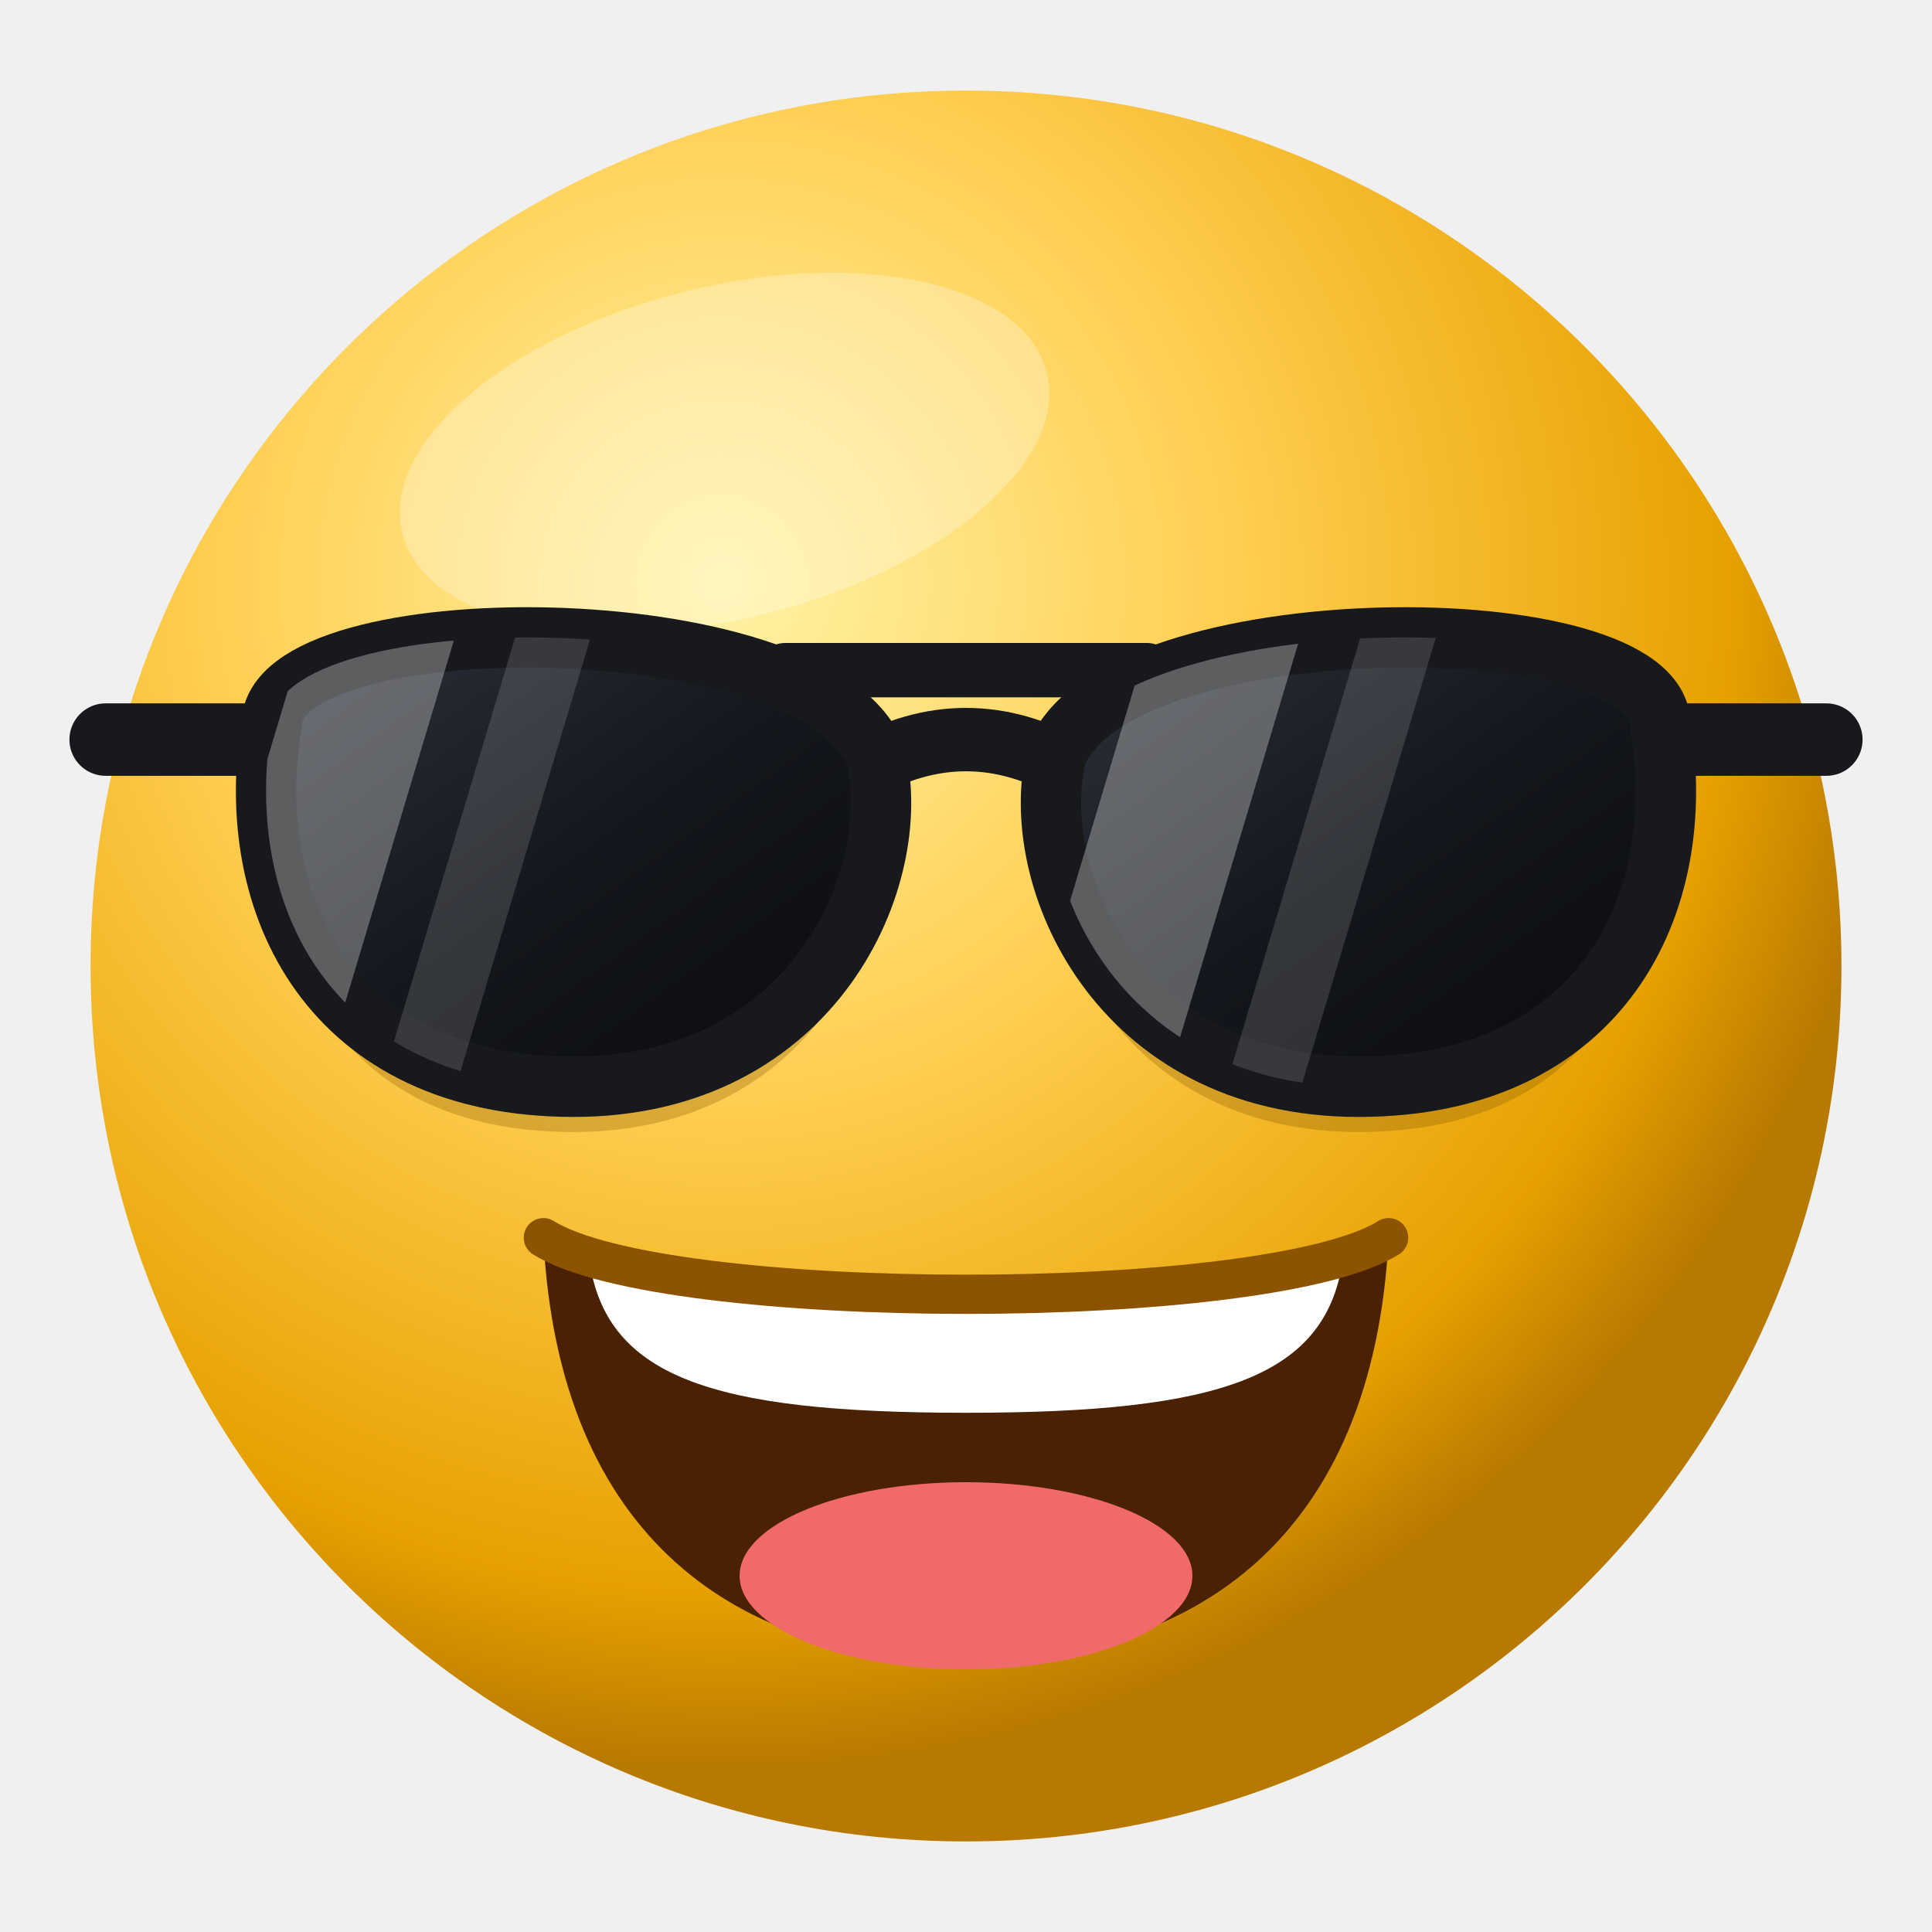
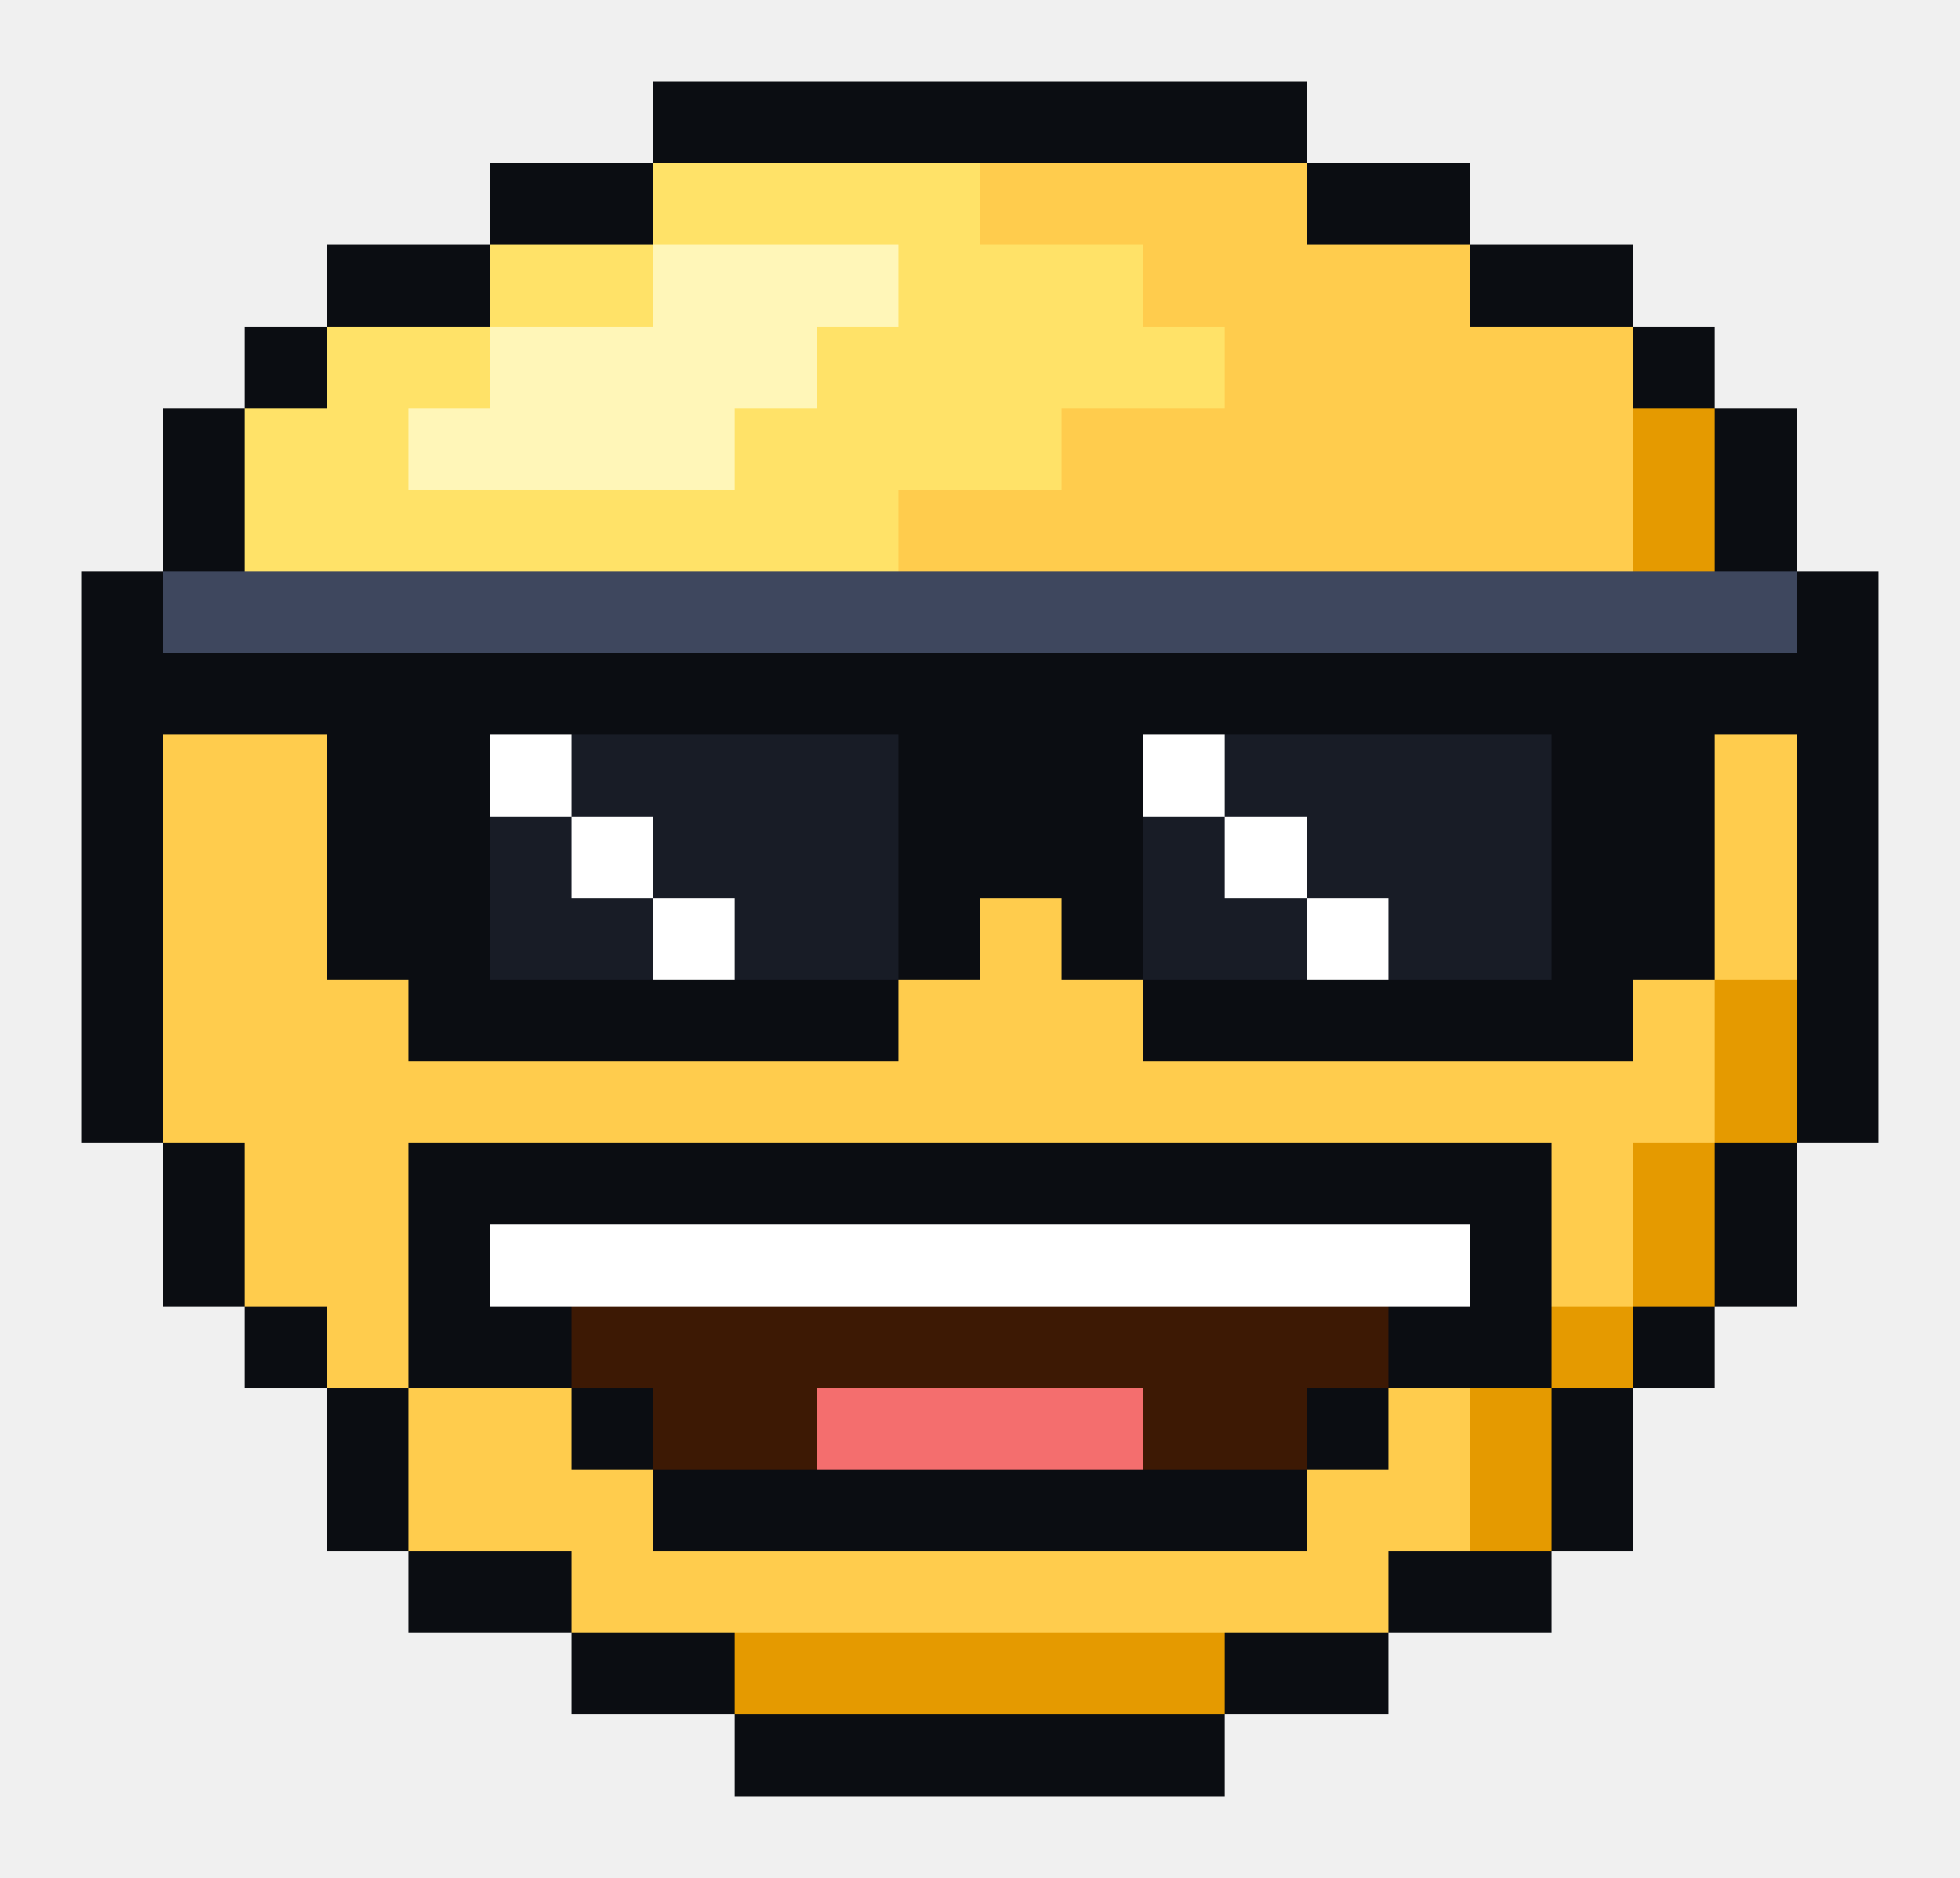
- <svg xmlns="http://www.w3.org/2000/svg" viewBox="0 0 64 64" width="64" height="64" role="img" aria-label="Huggy">
-   <defs>
-     <radialGradient id="faceGold" cx="36%" cy="28%" r="68%">
-       <stop offset="0%" stop-color="#FFF3A6" />
-       <stop offset="45%" stop-color="#FFCC4D" />
-       <stop offset="85%" stop-color="#E6A100" />
-       <stop offset="100%" stop-color="#B87900" />
-     </radialGradient>
-     <linearGradient id="lensDark" x1="0%" y1="0%" x2="100%" y2="100%">
-       <stop offset="0%" stop-color="#2E323B" />
-       <stop offset="50%" stop-color="#14171D" />
-       <stop offset="100%" stop-color="#090A0D" />
-     </linearGradient>
-     <clipPath id="aviatorClip">
-       <path d="M9 24 C9 20, 27 20, 29 25 C30 29, 27 36, 19 36 C11 36, 8 30, 9 24 Z" />
-       <path d="M55 24 C55 20, 37 20, 35 25 C34 29, 37 36, 45 36 C53 36, 56 30, 55 24 Z" />
-     </clipPath>
-   </defs>
-   <circle cx="32" cy="32" r="29" fill="url(#faceGold)" />
-   <ellipse cx="24" cy="15" rx="11" ry="5.5" fill="#FFFFFF" opacity="0.28" transform="rotate(-14 24 15)" />
-   <path d="M18 41 C22 43.5, 42 43.5, 46 41 C45.5 51, 39.5 55, 32 55 C24.5 55, 18.5 51, 18 41 Z" fill="#4A2103" />
-   <path d="M19.5 41.6 C24 43.6, 40 43.6, 44.5 41.6 C44 45.6, 40.5 46.8, 32 46.8 C23.5 46.8, 20 45.6, 19.5 41.6 Z" fill="#FFFFFF" />
-   <ellipse cx="32" cy="52.2" rx="7.5" ry="3.1" fill="#F06A6A" />
-   <path d="M18 41 C22 43.5, 42 43.5, 46 41" fill="none" stroke="#8C5300" stroke-width="1.3" stroke-linecap="round" />
-   <path d="M9.5 25.5 C9.5 21.5, 27 21.5, 29 26.5 C30 30.5, 27 37.5, 19 37.5 C11 37.5, 8.5 31.5, 9.5 25.5 Z" fill="#7A4F00" opacity="0.28" />
-   <path d="M54.5 25.5 C54.5 21.5, 37 21.5, 35 26.5 C34 30.5, 37 37.5, 45 37.5 C53 37.5, 55.5 31.5, 54.5 25.5 Z" fill="#7A4F00" opacity="0.28" />
-   <path d="M3.5 24.5 L9.5 24.5 M54.5 24.5 L60.5 24.5" stroke="#18191D" stroke-width="2.4" stroke-linecap="round" />
-   <path d="M26 22.2 L38 22.2" stroke="#18191D" stroke-width="1.8" stroke-linecap="round" />
-   <path d="M28.5 25.5 Q32 23.5 35.5 25.5" fill="none" stroke="#18191D" stroke-width="2.1" stroke-linecap="round" />
-   <path d="M9 24 C9 20, 27 20, 29 25 C30 29, 27 36, 19 36 C11 36, 8 30, 9 24 Z" fill="url(#lensDark)" stroke="#18191D" stroke-width="2" />
-   <path d="M55 24 C55 20, 37 20, 35 25 C34 29, 37 36, 45 36 C53 36, 56 30, 55 24 Z" fill="url(#lensDark)" stroke="#18191D" stroke-width="2" />
-   <g clip-path="url(#aviatorClip)">
-     <polygon points="11,18 16,18 10,38 5,38" fill="#FFFFFF" opacity="0.30" />
-     <polygon points="18,18 20.5,18 14.5,38 12,38" fill="#FFFFFF" opacity="0.14" />
-     <polygon points="39,18 44,18 38,38 33,38" fill="#FFFFFF" opacity="0.30" />
-     <polygon points="46,18 48.5,18 42.5,38 40,38" fill="#FFFFFF" opacity="0.14" />
-   </g>
+ <svg xmlns="http://www.w3.org/2000/svg" viewBox="0 0 72 69" width="72" height="69" shape-rendering="crispEdges" role="img" aria-label="Huggy">
+   <rect x="24" y="3" width="24" height="3" fill="#0B0D12" />
+   <rect x="18" y="6" width="6" height="3" fill="#0B0D12" />
+   <rect x="24" y="6" width="12" height="3" fill="#FFE268" />
+   <rect x="36" y="6" width="12" height="3" fill="#FFCC4D" />
+   <rect x="48" y="6" width="6" height="3" fill="#0B0D12" />
+   <rect x="12" y="9" width="6" height="3" fill="#0B0D12" />
+   <rect x="18" y="9" width="6" height="3" fill="#FFE268" />
+   <rect x="24" y="9" width="9" height="3" fill="#FFF6B8" />
+   <rect x="33" y="9" width="9" height="3" fill="#FFE268" />
+   <rect x="42" y="9" width="12" height="3" fill="#FFCC4D" />
+   <rect x="54" y="9" width="6" height="3" fill="#0B0D12" />
+   <rect x="9" y="12" width="3" height="3" fill="#0B0D12" />
+   <rect x="12" y="12" width="6" height="3" fill="#FFE268" />
+   <rect x="18" y="12" width="12" height="3" fill="#FFF6B8" />
+   <rect x="30" y="12" width="15" height="3" fill="#FFE268" />
+   <rect x="45" y="12" width="15" height="3" fill="#FFCC4D" />
+   <rect x="60" y="12" width="3" height="3" fill="#0B0D12" />
+   <rect x="6" y="15" width="3" height="3" fill="#0B0D12" />
+   <rect x="9" y="15" width="6" height="3" fill="#FFE268" />
+   <rect x="15" y="15" width="12" height="3" fill="#FFF6B8" />
+   <rect x="27" y="15" width="12" height="3" fill="#FFE268" />
+   <rect x="39" y="15" width="21" height="3" fill="#FFCC4D" />
+   <rect x="60" y="15" width="3" height="3" fill="#E59A00" />
+   <rect x="63" y="15" width="3" height="3" fill="#0B0D12" />
+   <rect x="6" y="18" width="3" height="3" fill="#0B0D12" />
+   <rect x="9" y="18" width="24" height="3" fill="#FFE268" />
+   <rect x="33" y="18" width="27" height="3" fill="#FFCC4D" />
+   <rect x="60" y="18" width="3" height="3" fill="#E59A00" />
+   <rect x="63" y="18" width="3" height="3" fill="#0B0D12" />
+   <rect x="3" y="21" width="3" height="3" fill="#0B0D12" />
+   <rect x="6" y="21" width="60" height="3" fill="#3E475E" />
+   <rect x="66" y="21" width="3" height="3" fill="#0B0D12" />
+   <rect x="3" y="24" width="66" height="3" fill="#0B0D12" />
+   <rect x="3" y="27" width="3" height="3" fill="#0B0D12" />
+   <rect x="6" y="27" width="6" height="3" fill="#FFCC4D" />
+   <rect x="12" y="27" width="6" height="3" fill="#0B0D12" />
+   <rect x="18" y="27" width="3" height="3" fill="#FFFFFF" />
+   <rect x="21" y="27" width="12" height="3" fill="#181C26" />
+   <rect x="33" y="27" width="9" height="3" fill="#0B0D12" />
+   <rect x="42" y="27" width="3" height="3" fill="#FFFFFF" />
+   <rect x="45" y="27" width="12" height="3" fill="#181C26" />
+   <rect x="57" y="27" width="6" height="3" fill="#0B0D12" />
+   <rect x="63" y="27" width="3" height="3" fill="#FFCC4D" />
+   <rect x="66" y="27" width="3" height="3" fill="#0B0D12" />
+   <rect x="3" y="30" width="3" height="3" fill="#0B0D12" />
+   <rect x="6" y="30" width="6" height="3" fill="#FFCC4D" />
+   <rect x="12" y="30" width="6" height="3" fill="#0B0D12" />
+   <rect x="18" y="30" width="3" height="3" fill="#181C26" />
+   <rect x="21" y="30" width="3" height="3" fill="#FFFFFF" />
+   <rect x="24" y="30" width="9" height="3" fill="#181C26" />
+   <rect x="33" y="30" width="9" height="3" fill="#0B0D12" />
+   <rect x="42" y="30" width="3" height="3" fill="#181C26" />
+   <rect x="45" y="30" width="3" height="3" fill="#FFFFFF" />
+   <rect x="48" y="30" width="9" height="3" fill="#181C26" />
+   <rect x="57" y="30" width="6" height="3" fill="#0B0D12" />
+   <rect x="63" y="30" width="3" height="3" fill="#FFCC4D" />
+   <rect x="66" y="30" width="3" height="3" fill="#0B0D12" />
+   <rect x="3" y="33" width="3" height="3" fill="#0B0D12" />
+   <rect x="6" y="33" width="6" height="3" fill="#FFCC4D" />
+   <rect x="12" y="33" width="6" height="3" fill="#0B0D12" />
+   <rect x="18" y="33" width="6" height="3" fill="#181C26" />
+   <rect x="24" y="33" width="3" height="3" fill="#FFFFFF" />
+   <rect x="27" y="33" width="6" height="3" fill="#181C26" />
+   <rect x="33" y="33" width="3" height="3" fill="#0B0D12" />
+   <rect x="36" y="33" width="3" height="3" fill="#FFCC4D" />
+   <rect x="39" y="33" width="3" height="3" fill="#0B0D12" />
+   <rect x="42" y="33" width="6" height="3" fill="#181C26" />
+   <rect x="48" y="33" width="3" height="3" fill="#FFFFFF" />
+   <rect x="51" y="33" width="6" height="3" fill="#181C26" />
+   <rect x="57" y="33" width="6" height="3" fill="#0B0D12" />
+   <rect x="63" y="33" width="3" height="3" fill="#FFCC4D" />
+   <rect x="66" y="33" width="3" height="3" fill="#0B0D12" />
+   <rect x="3" y="36" width="3" height="3" fill="#0B0D12" />
+   <rect x="6" y="36" width="9" height="3" fill="#FFCC4D" />
+   <rect x="15" y="36" width="18" height="3" fill="#0B0D12" />
+   <rect x="33" y="36" width="9" height="3" fill="#FFCC4D" />
+   <rect x="42" y="36" width="18" height="3" fill="#0B0D12" />
+   <rect x="60" y="36" width="3" height="3" fill="#FFCC4D" />
+   <rect x="63" y="36" width="3" height="3" fill="#E59A00" />
+   <rect x="66" y="36" width="3" height="3" fill="#0B0D12" />
+   <rect x="3" y="39" width="3" height="3" fill="#0B0D12" />
+   <rect x="6" y="39" width="57" height="3" fill="#FFCC4D" />
+   <rect x="63" y="39" width="3" height="3" fill="#E59A00" />
+   <rect x="66" y="39" width="3" height="3" fill="#0B0D12" />
+   <rect x="6" y="42" width="3" height="3" fill="#0B0D12" />
+   <rect x="9" y="42" width="6" height="3" fill="#FFCC4D" />
+   <rect x="15" y="42" width="42" height="3" fill="#0B0D12" />
+   <rect x="57" y="42" width="3" height="3" fill="#FFCC4D" />
+   <rect x="60" y="42" width="3" height="3" fill="#E59A00" />
+   <rect x="63" y="42" width="3" height="3" fill="#0B0D12" />
+   <rect x="6" y="45" width="3" height="3" fill="#0B0D12" />
+   <rect x="9" y="45" width="6" height="3" fill="#FFCC4D" />
+   <rect x="15" y="45" width="3" height="3" fill="#0B0D12" />
+   <rect x="18" y="45" width="36" height="3" fill="#FFFFFF" />
+   <rect x="54" y="45" width="3" height="3" fill="#0B0D12" />
+   <rect x="57" y="45" width="3" height="3" fill="#FFCC4D" />
+   <rect x="60" y="45" width="3" height="3" fill="#E59A00" />
+   <rect x="63" y="45" width="3" height="3" fill="#0B0D12" />
+   <rect x="9" y="48" width="3" height="3" fill="#0B0D12" />
+   <rect x="12" y="48" width="3" height="3" fill="#FFCC4D" />
+   <rect x="15" y="48" width="6" height="3" fill="#0B0D12" />
+   <rect x="21" y="48" width="30" height="3" fill="#3D1904" />
+   <rect x="51" y="48" width="6" height="3" fill="#0B0D12" />
+   <rect x="57" y="48" width="3" height="3" fill="#E59A00" />
+   <rect x="60" y="48" width="3" height="3" fill="#0B0D12" />
+   <rect x="12" y="51" width="3" height="3" fill="#0B0D12" />
+   <rect x="15" y="51" width="6" height="3" fill="#FFCC4D" />
+   <rect x="21" y="51" width="3" height="3" fill="#0B0D12" />
+   <rect x="24" y="51" width="6" height="3" fill="#3D1904" />
+   <rect x="30" y="51" width="12" height="3" fill="#F46E6E" />
+   <rect x="42" y="51" width="6" height="3" fill="#3D1904" />
+   <rect x="48" y="51" width="3" height="3" fill="#0B0D12" />
+   <rect x="51" y="51" width="3" height="3" fill="#FFCC4D" />
+   <rect x="54" y="51" width="3" height="3" fill="#E59A00" />
+   <rect x="57" y="51" width="3" height="3" fill="#0B0D12" />
+   <rect x="12" y="54" width="3" height="3" fill="#0B0D12" />
+   <rect x="15" y="54" width="9" height="3" fill="#FFCC4D" />
+   <rect x="24" y="54" width="24" height="3" fill="#0B0D12" />
+   <rect x="48" y="54" width="6" height="3" fill="#FFCC4D" />
+   <rect x="54" y="54" width="3" height="3" fill="#E59A00" />
+   <rect x="57" y="54" width="3" height="3" fill="#0B0D12" />
+   <rect x="15" y="57" width="6" height="3" fill="#0B0D12" />
+   <rect x="21" y="57" width="30" height="3" fill="#FFCC4D" />
+   <rect x="51" y="57" width="6" height="3" fill="#0B0D12" />
+   <rect x="21" y="60" width="6" height="3" fill="#0B0D12" />
+   <rect x="27" y="60" width="18" height="3" fill="#E59A00" />
+   <rect x="45" y="60" width="6" height="3" fill="#0B0D12" />
+   <rect x="27" y="63" width="18" height="3" fill="#0B0D12" />
</svg>
